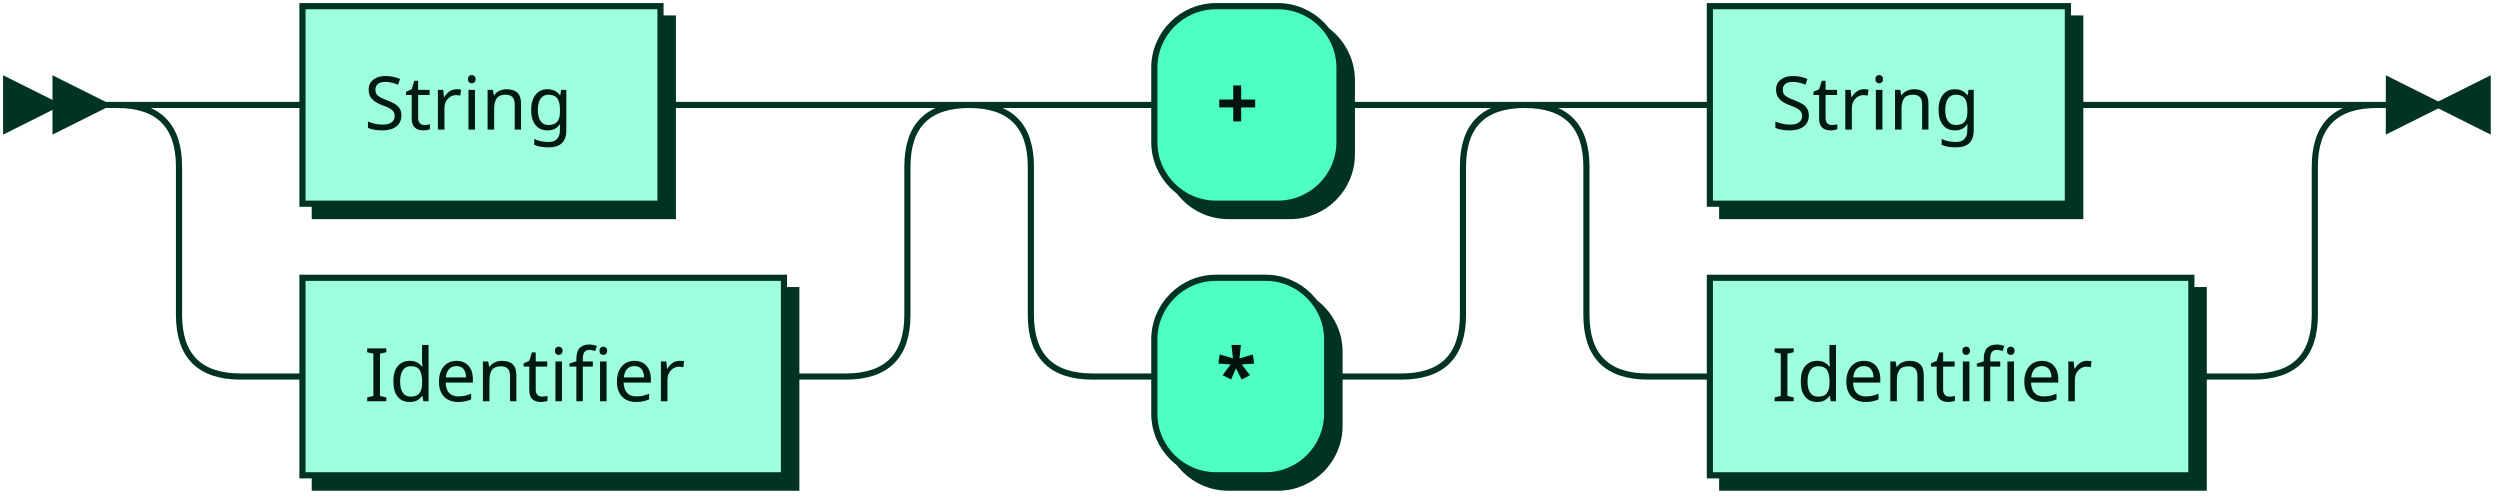
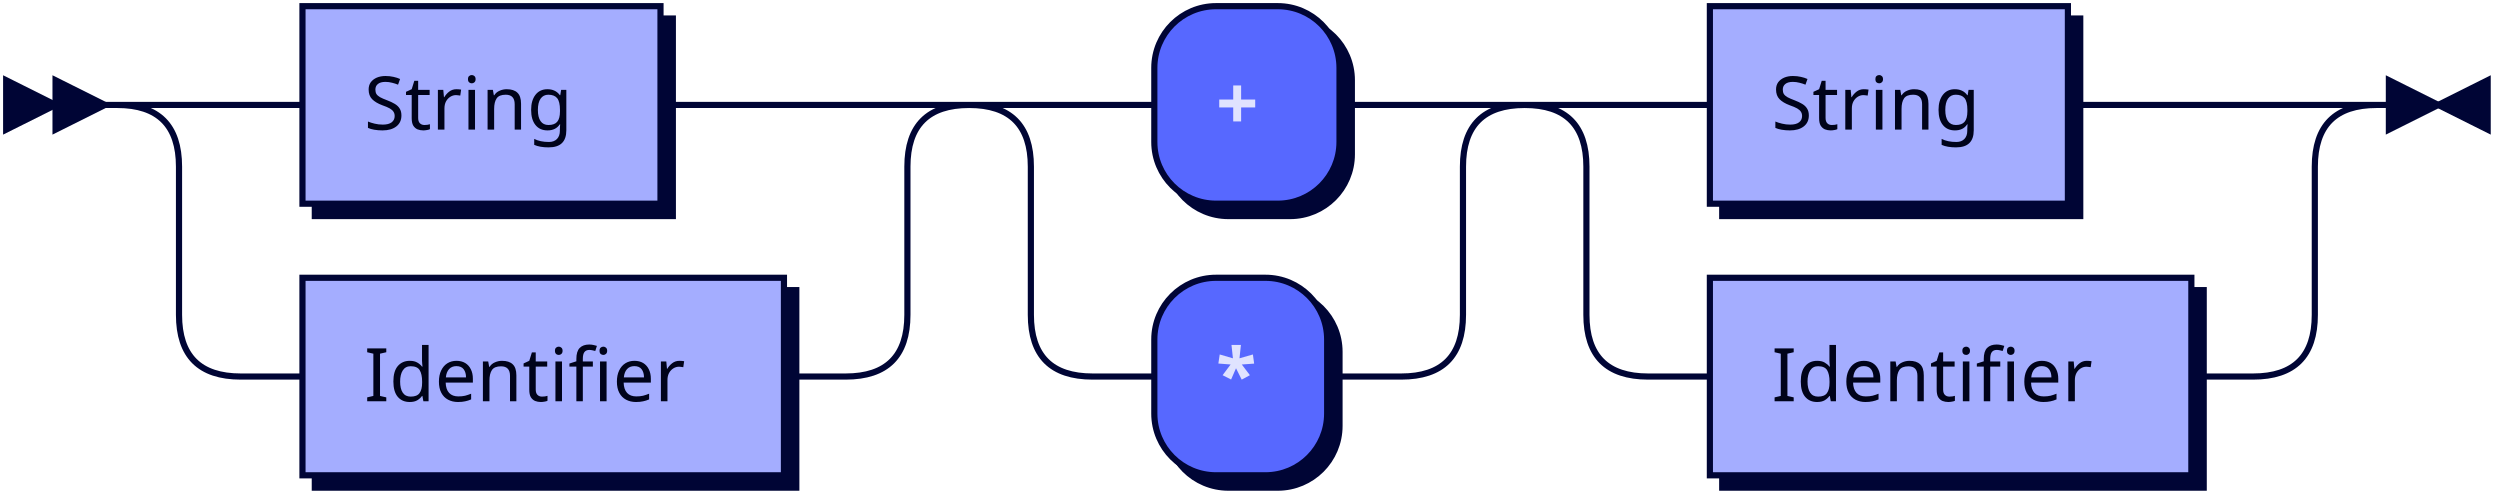
<svg xmlns="http://www.w3.org/2000/svg" xmlns:xlink="http://www.w3.org/1999/xlink" width="405" height="81">
  <defs>
    <style type="text/css">
    @namespace "http://www.w3.org/2000/svg";
-     .line                 {fill: none; stroke: #003322; stroke-width: 1;}
-     .bold-line            {stroke: #00140E; shape-rendering: crispEdges; stroke-width: 2;}
-     .thin-line            {stroke: #001F14; shape-rendering: crispEdges}
-     .filled               {fill: #003322; stroke: none;}
+     .line                 {fill: none; stroke: #000535; stroke-width: 1;}
+     .bold-line            {stroke: #E0E3FF; shape-rendering: crispEdges; stroke-width: 2;}
+     .thin-line            {stroke: #00031F; shape-rendering: crispEdges}
+     .filled               {fill: #000535; stroke: none;}
    text.terminal         {font-family: Verdana, Sans-serif;
                            font-size: 12px;
-                             fill: #00140E;
+                             fill: #E0E3FF;
                            font-weight: bold;
                          }
    text.nonterminal      {font-family: Verdana, Sans-serif;
                            font-size: 12px;
-                             fill: #001A11;
+                             fill: #00031A;
                            font-weight: normal;
                          }
    text.regexp           {font-family: Verdana, Sans-serif;
                            font-size: 12px;
-                             fill: #001F14;
+                             fill: #00031F;
                            font-weight: normal;
                          }
-     rect, circle, polygon {fill: #003322; stroke: #003322;}
-     rect.terminal         {fill: #4DFFC3; stroke: #003322; stroke-width: 1;}
-     rect.nonterminal      {fill: #9EFFDF; stroke: #003322; stroke-width: 1;}
+     rect, circle, polygon {fill: #000535; stroke: #000535;}
+     rect.terminal         {fill: #5768FF; stroke: #000535; stroke-width: 1;}
+     rect.nonterminal      {fill: #A4ADFF; stroke: #000535; stroke-width: 1;}
    rect.text             {fill: none; stroke: none;}
-     polygon.regexp        {fill: #C7FFEC; stroke: #003322; stroke-width: 1;}
+     polygon.regexp        {fill: #CACFFF; stroke: #000535; stroke-width: 1;}
  </style>
  </defs>
  <polygon points="9 17 1 13 1 21" />
  <polygon points="17 17 9 13 9 21" />
  <a xlink:href="#String" xlink:title="String">
    <rect x="51" y="3" width="58" height="32" />
    <rect x="49" y="1" width="58" height="32" class="nonterminal" />
    <text class="nonterminal" x="59" y="21">String</text>
  </a>
  <a xlink:href="#Identifier" xlink:title="Identifier">
    <rect x="51" y="47" width="78" height="32" />
    <rect x="49" y="45" width="78" height="32" class="nonterminal" />
    <text class="nonterminal" x="59" y="65">Identifier</text>
  </a>
  <rect x="189" y="3" width="30" height="32" rx="10" />
  <rect x="187" y="1" width="30" height="32" class="terminal" rx="10" />
  <text class="terminal" x="197" y="21">+</text>
  <rect x="189" y="47" width="28" height="32" rx="10" />
  <rect x="187" y="45" width="28" height="32" class="terminal" rx="10" />
  <text class="terminal" x="197" y="65">*</text>
  <a xlink:href="#String" xlink:title="String">
    <rect x="279" y="3" width="58" height="32" />
    <rect x="277" y="1" width="58" height="32" class="nonterminal" />
    <text class="nonterminal" x="287" y="21">String</text>
  </a>
  <a xlink:href="#Identifier" xlink:title="Identifier">
    <rect x="279" y="47" width="78" height="32" />
    <rect x="277" y="45" width="78" height="32" class="nonterminal" />
    <text class="nonterminal" x="287" y="65">Identifier</text>
  </a>
  <path class="line" d="m17 17 h2 m20 0 h10 m58 0 h10 m0 0 h20 m-118 0 h20 m98 0 h20 m-138 0 q10 0 10 10 m118 0 q0 -10 10 -10 m-128 10 v24 m118 0 v-24 m-118 24 q0 10 10 10 m98 0 q10 0 10 -10 m-108 10 h10 m78 0 h10 m40 -44 h10 m30 0 h10 m-70 0 h20 m50 0 h20 m-90 0 q10 0 10 10 m70 0 q0 -10 10 -10 m-80 10 v24 m70 0 v-24 m-70 24 q0 10 10 10 m50 0 q10 0 10 -10 m-60 10 h10 m28 0 h10 m0 0 h2 m40 -44 h10 m58 0 h10 m0 0 h20 m-118 0 h20 m98 0 h20 m-138 0 q10 0 10 10 m118 0 q0 -10 10 -10 m-128 10 v24 m118 0 v-24 m-118 24 q0 10 10 10 m98 0 q10 0 10 -10 m-108 10 h10 m78 0 h10 m23 -44 h-3" />
  <polygon points="395 17 403 13 403 21" />
  <polygon points="395 17 387 13 387 21" />
</svg>
